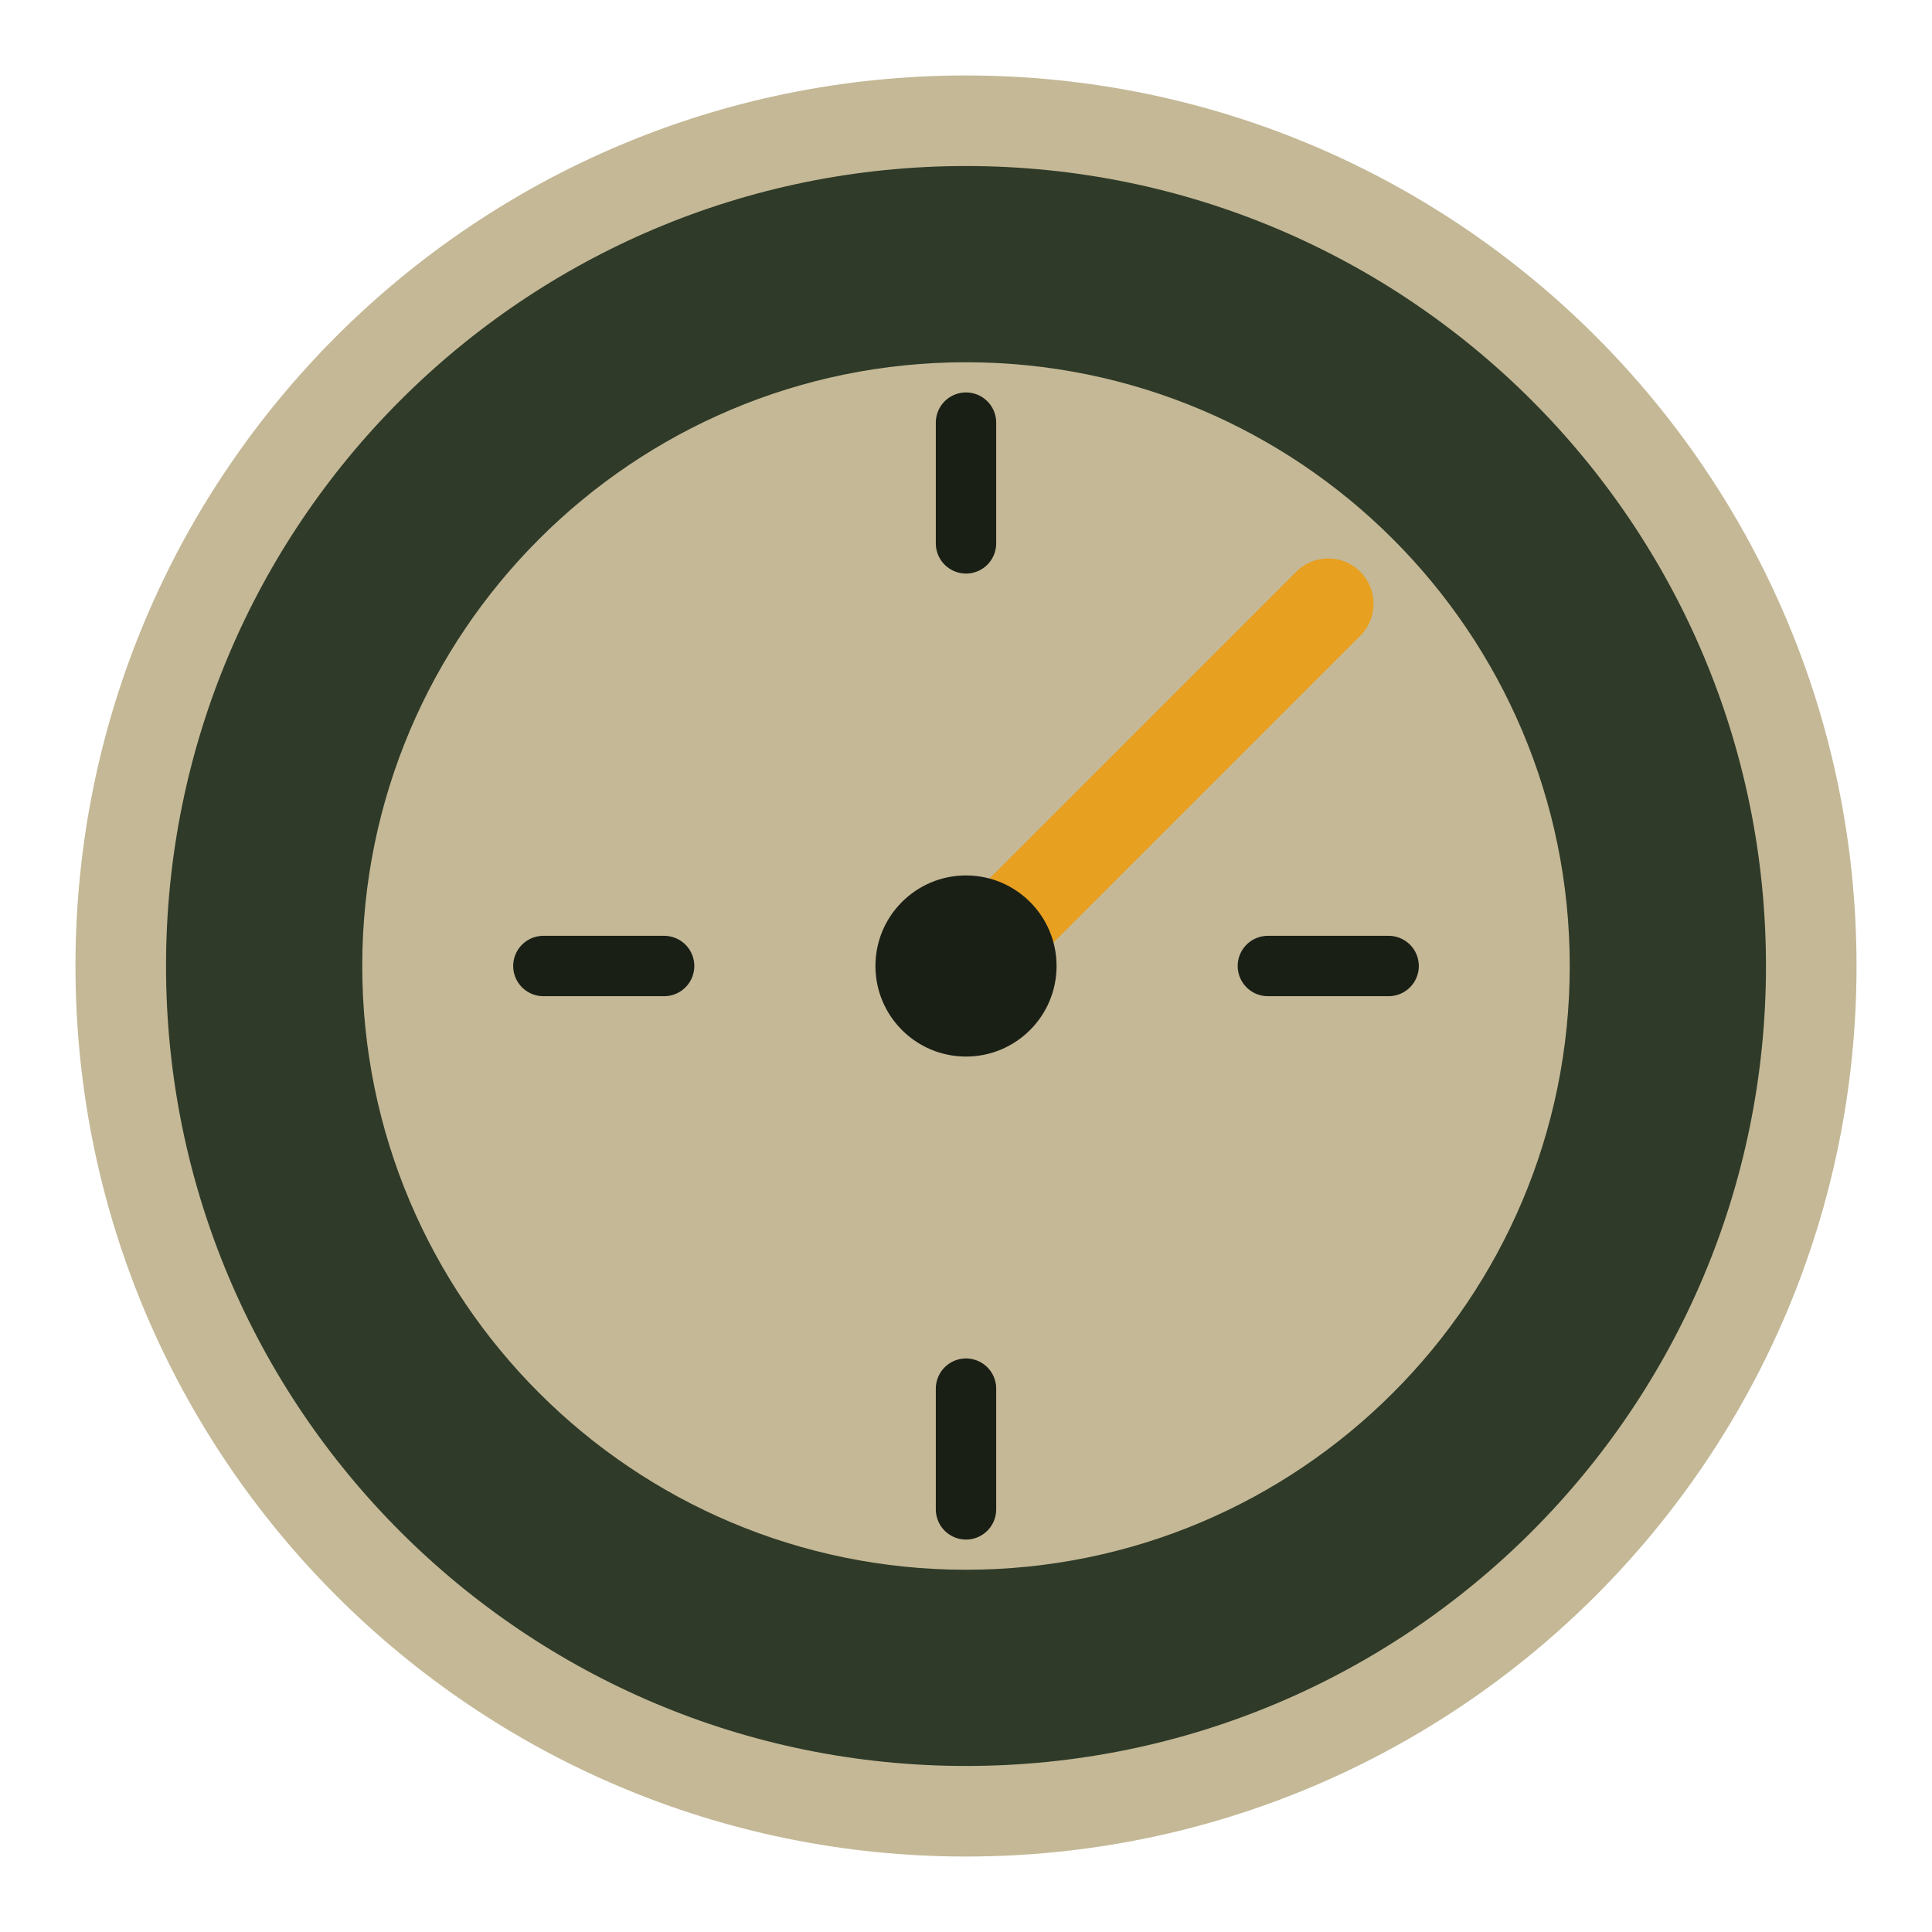
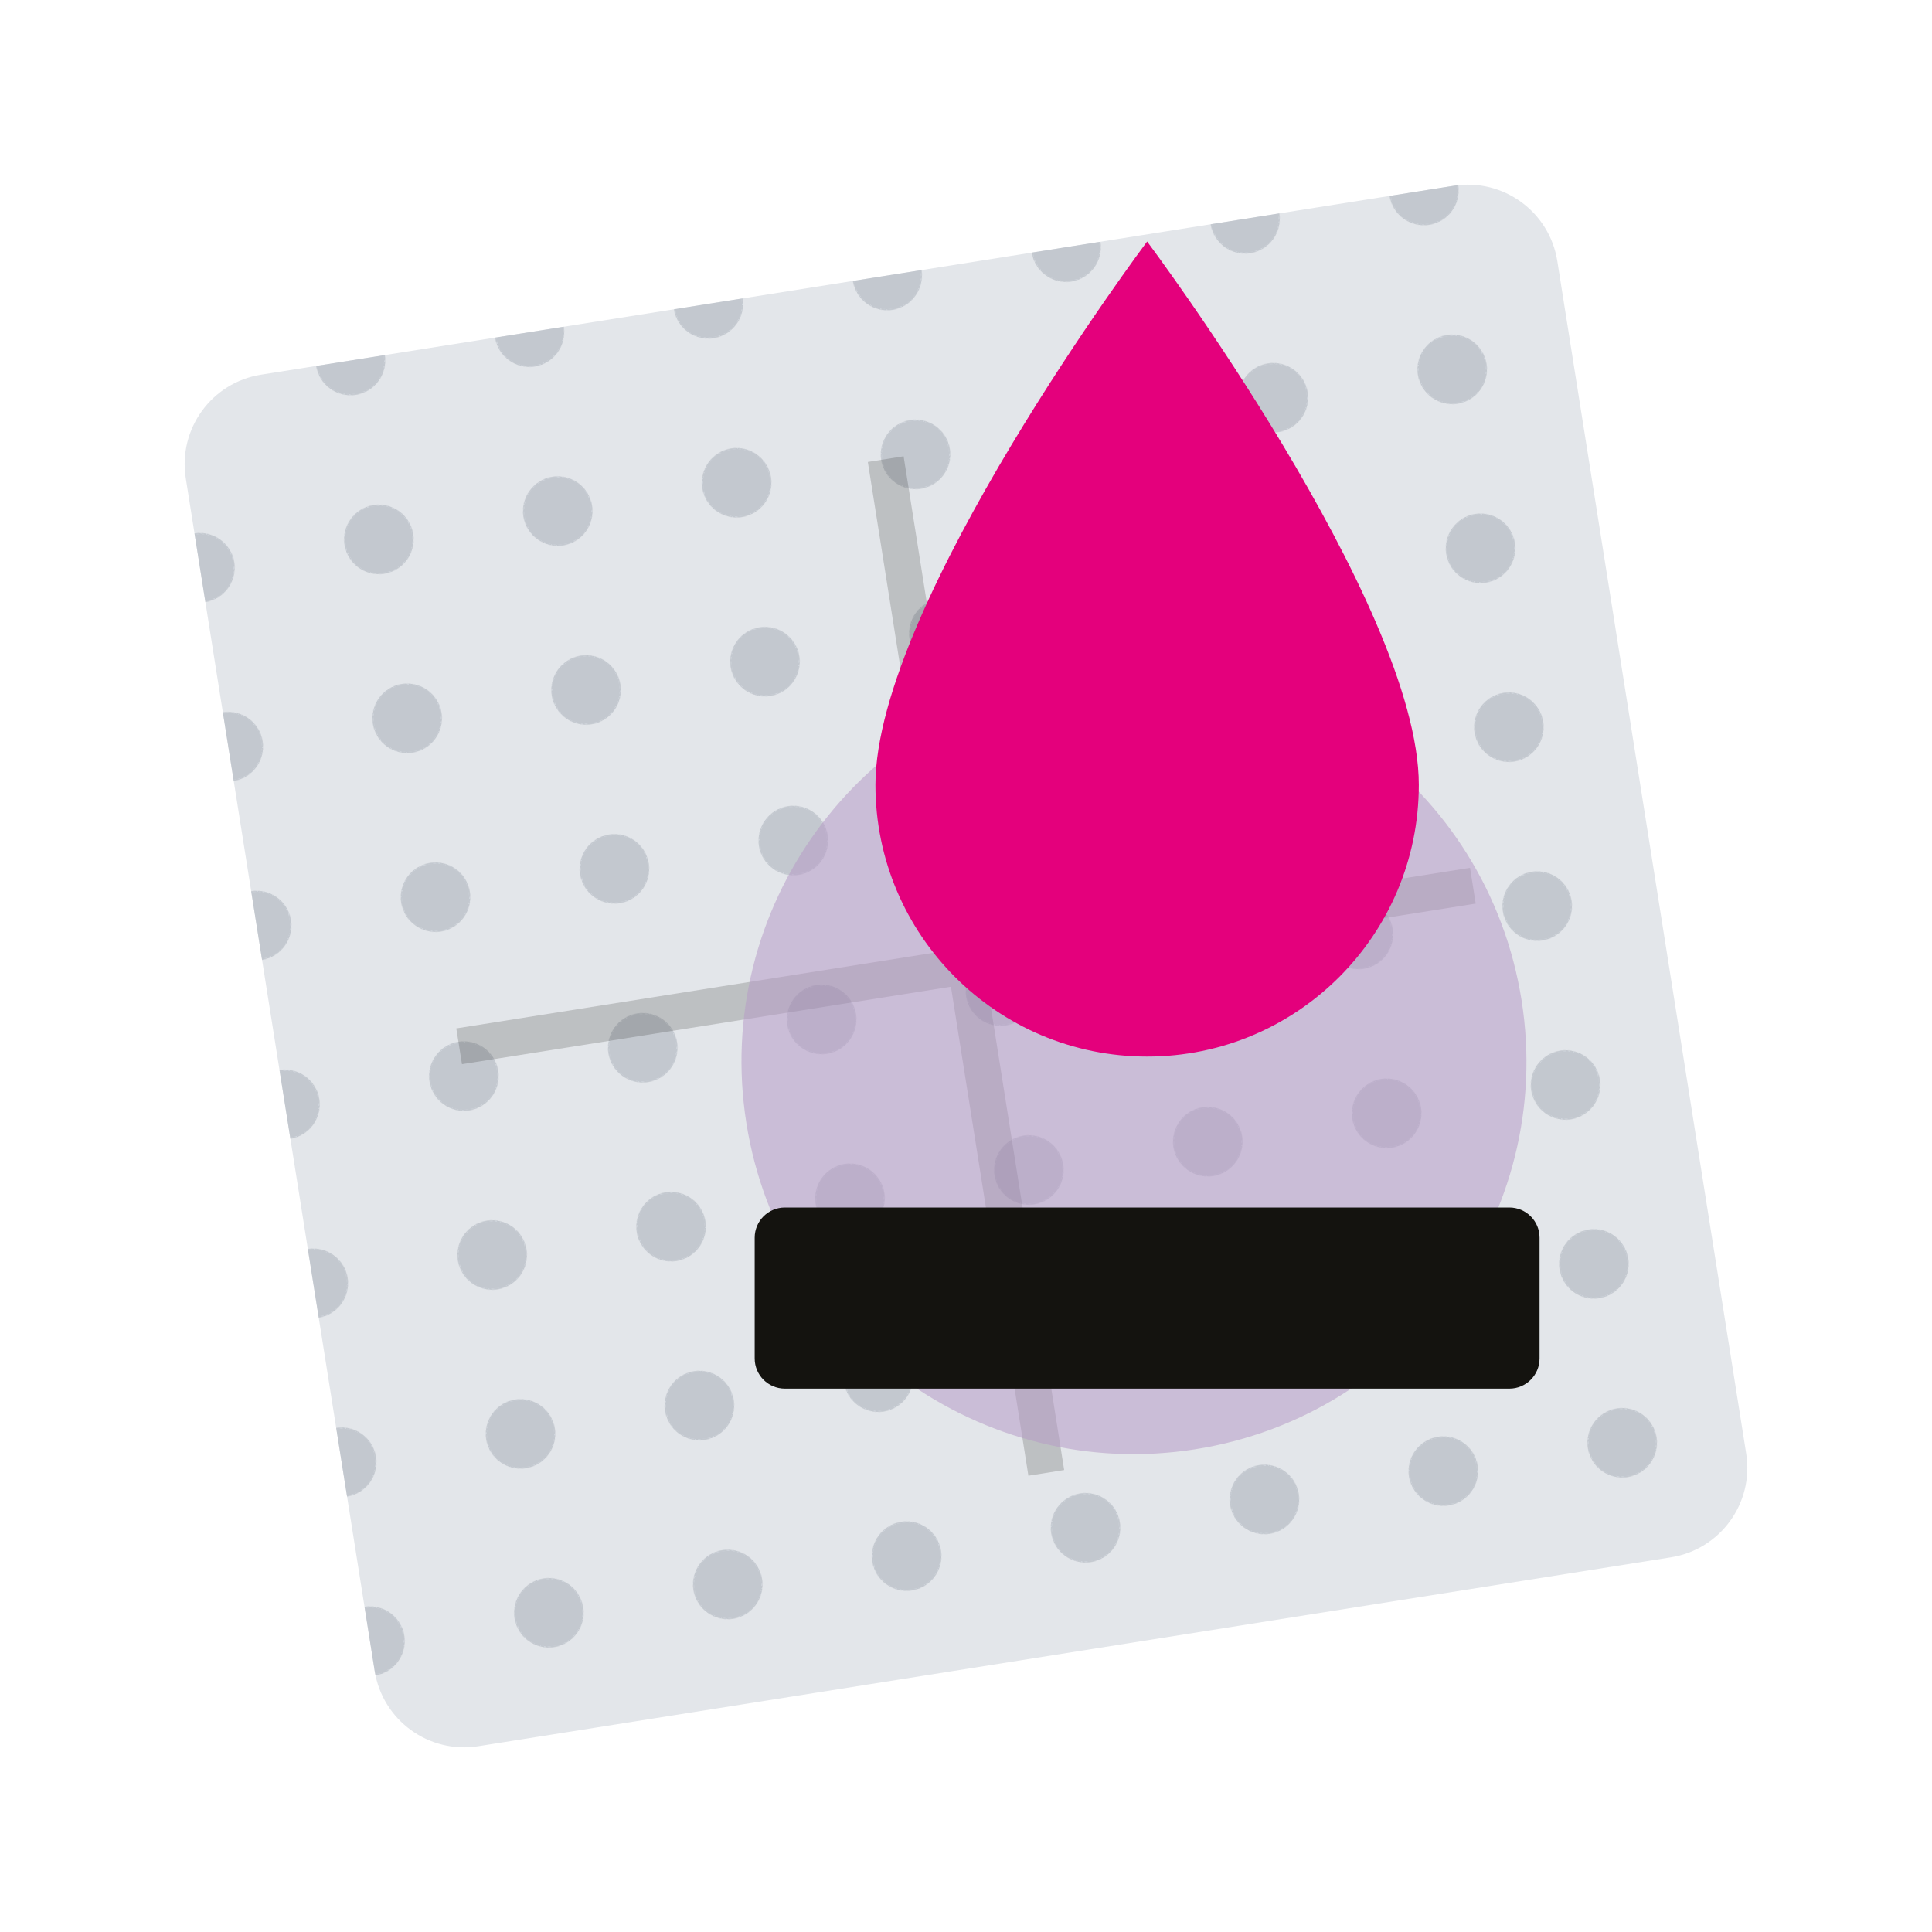
- <svg xmlns="http://www.w3.org/2000/svg" viewBox="0 0 32 32" fill="none">
-   <circle cx="16" cy="16" r="14" fill="#2f3a28" stroke="#c4b896" stroke-width="1.5" />
-   <circle cx="16" cy="16" r="10" fill="#c4b896" />
-   <g stroke="#1a1f16" stroke-width="1" stroke-linecap="round">
-     <line x1="16" y1="7" x2="16" y2="9" />
-     <line x1="23" y1="16" x2="21" y2="16" />
-     <line x1="16" y1="25" x2="16" y2="23" />
-     <line x1="9" y1="16" x2="11" y2="16" />
+ <svg xmlns="http://www.w3.org/2000/svg" viewBox="0 0 64 64" role="img" aria-label="spillscan">
+   <defs>
+     <pattern id="d" width="6" height="6" patternUnits="userSpaceOnUse">
+       <circle cx="3" cy="3" r="1.15" fill="#c3c8cf" />
+     </pattern>
+   </defs>
+   <g transform="rotate(-9 32 32)">
+     <rect x="9" y="9" width="46" height="46" rx="3" fill="#e3e6ea" />
+     <rect x="9" y="9" width="46" height="46" rx="3" fill="url(#d)" />
+     <path d="M15 32h34M32 15v34" stroke="#14130f" stroke-opacity=".18" stroke-width="1.2" />
+     <circle cx="37" cy="36" r="13" fill="#b79bc6" opacity=".55" />
  </g>
-   <line x1="16" y1="16" x2="22" y2="10" stroke="#e8a020" stroke-width="1.5" stroke-linecap="round" />
-   <circle cx="16" cy="16" r="1.5" fill="#1a1f16" />
+   <path d="M38 8c0 0-9 12-9 18a9 9 0 0 0 18 0c0-6-9-18-9-18z" fill="#e4007c" />
+   <rect x="25" y="40" width="26" height="6" rx="1" fill="#14130f" />
</svg>
